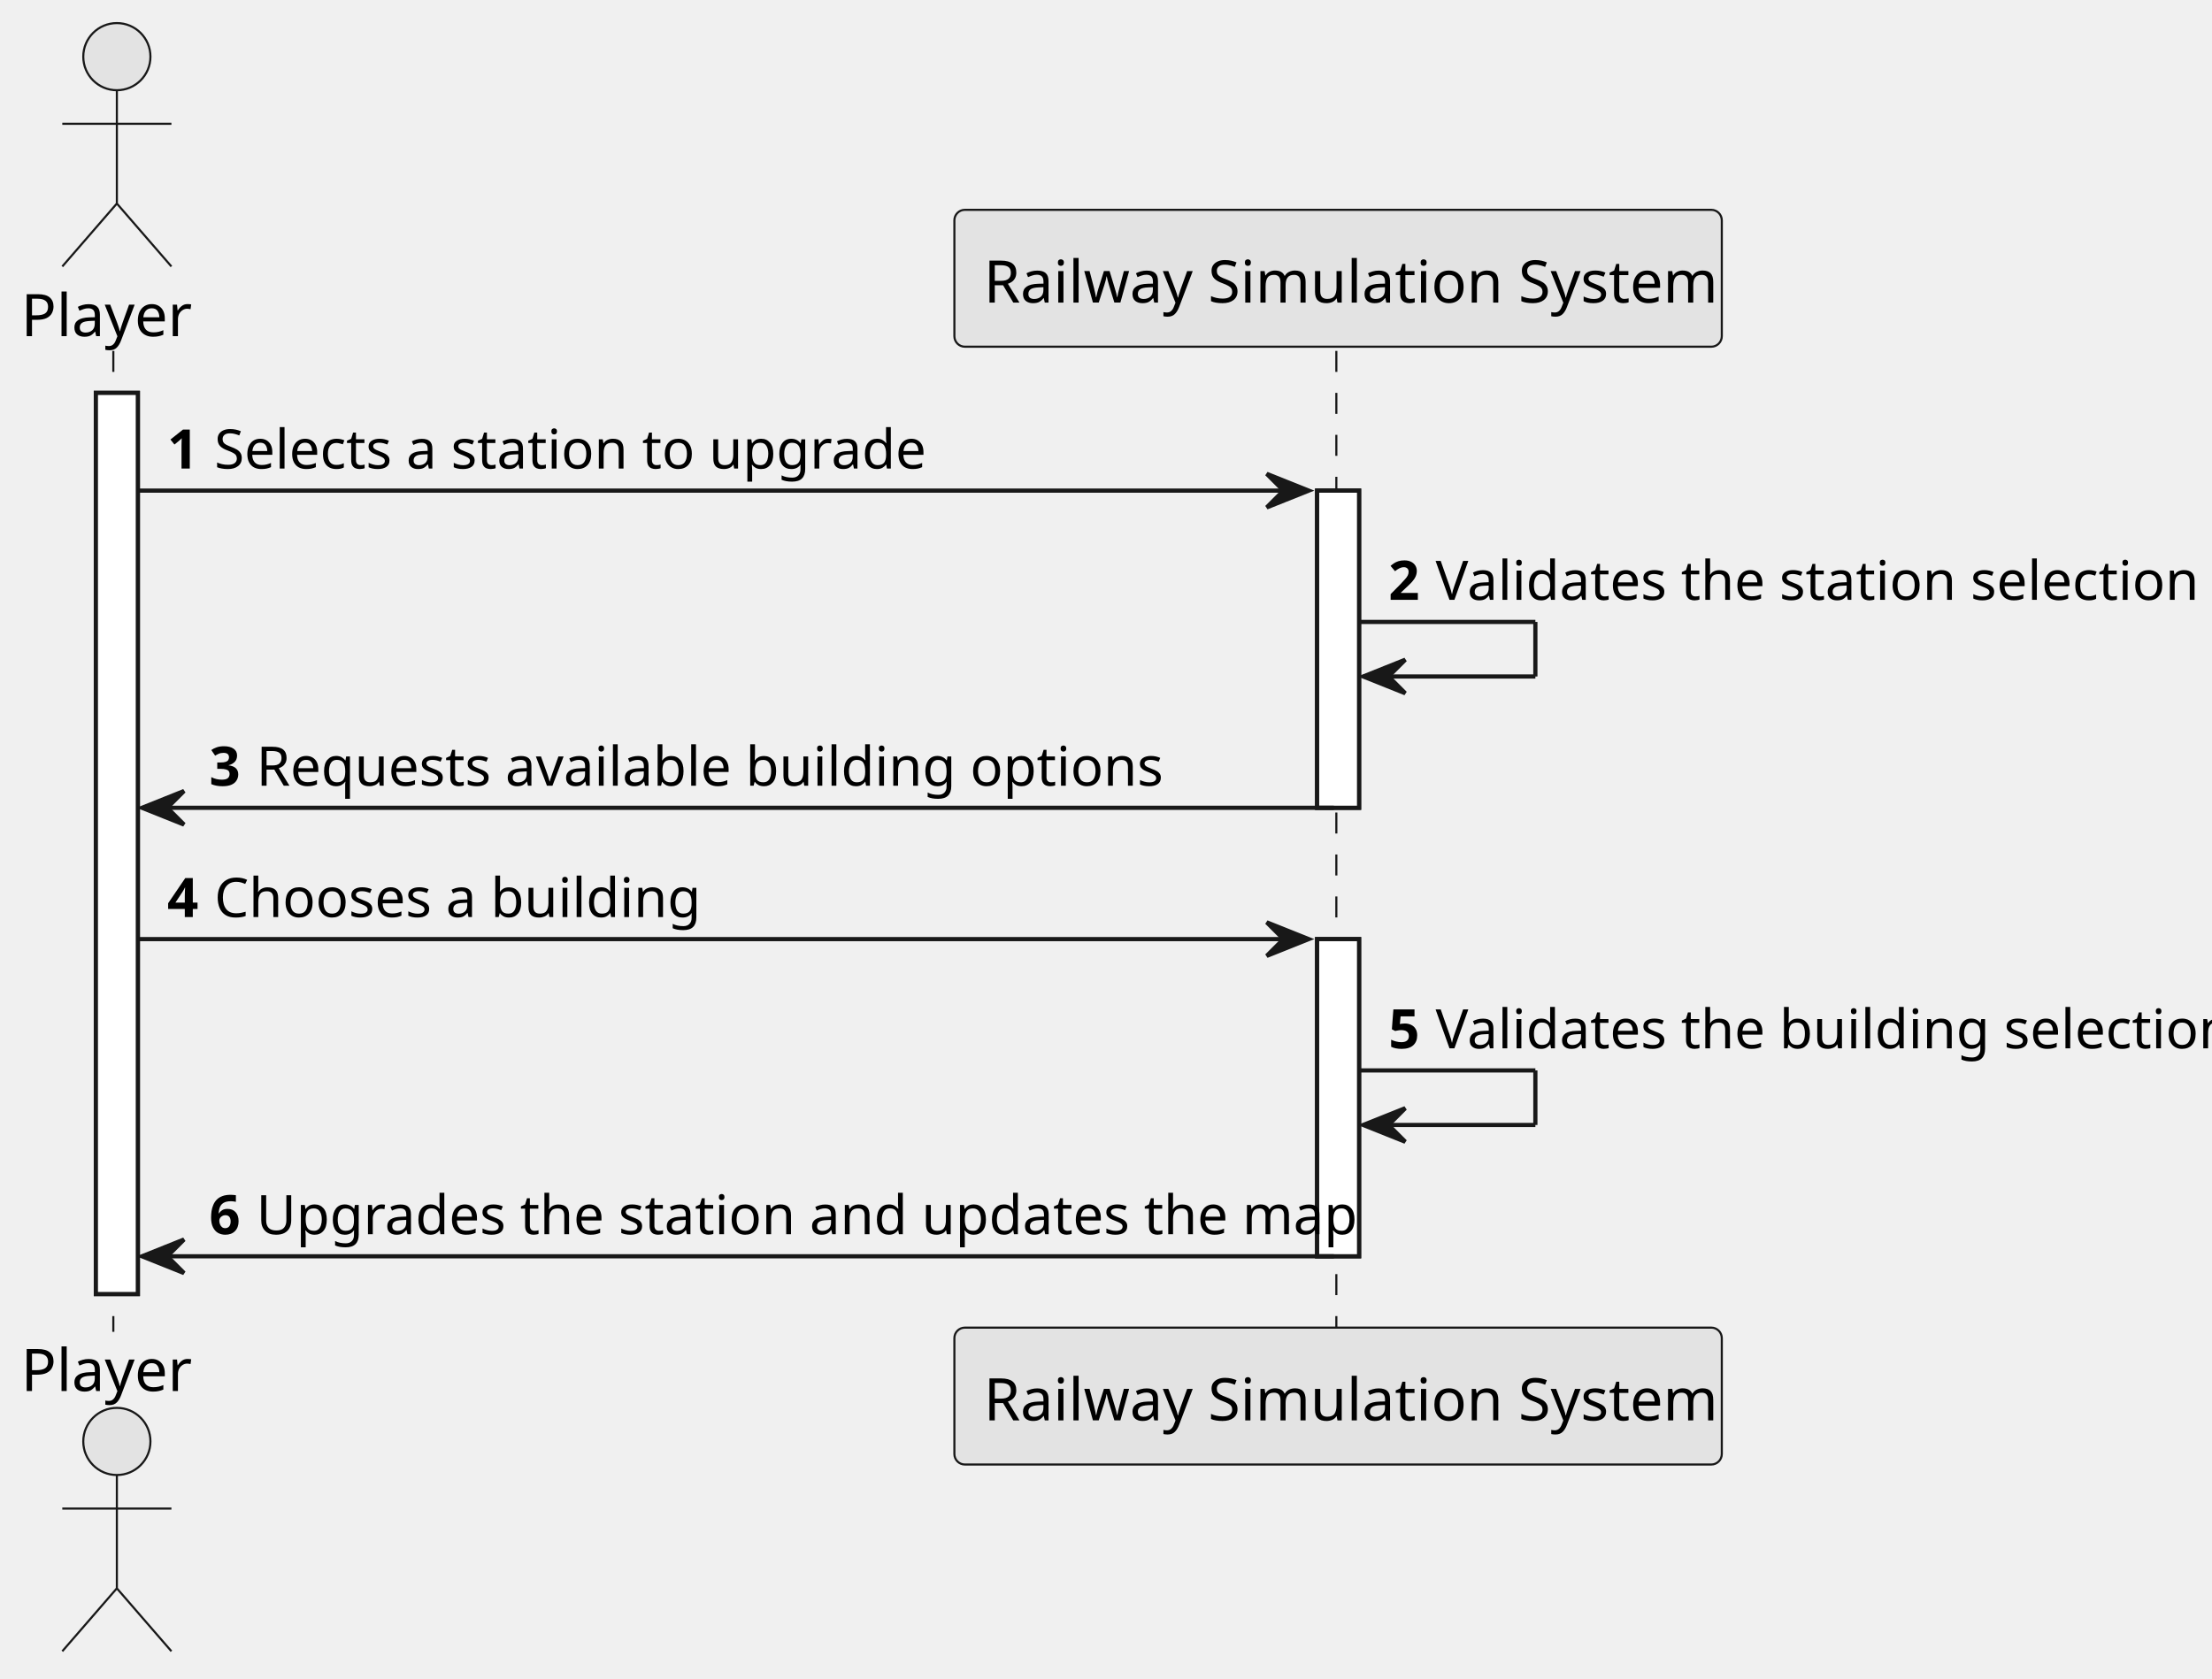
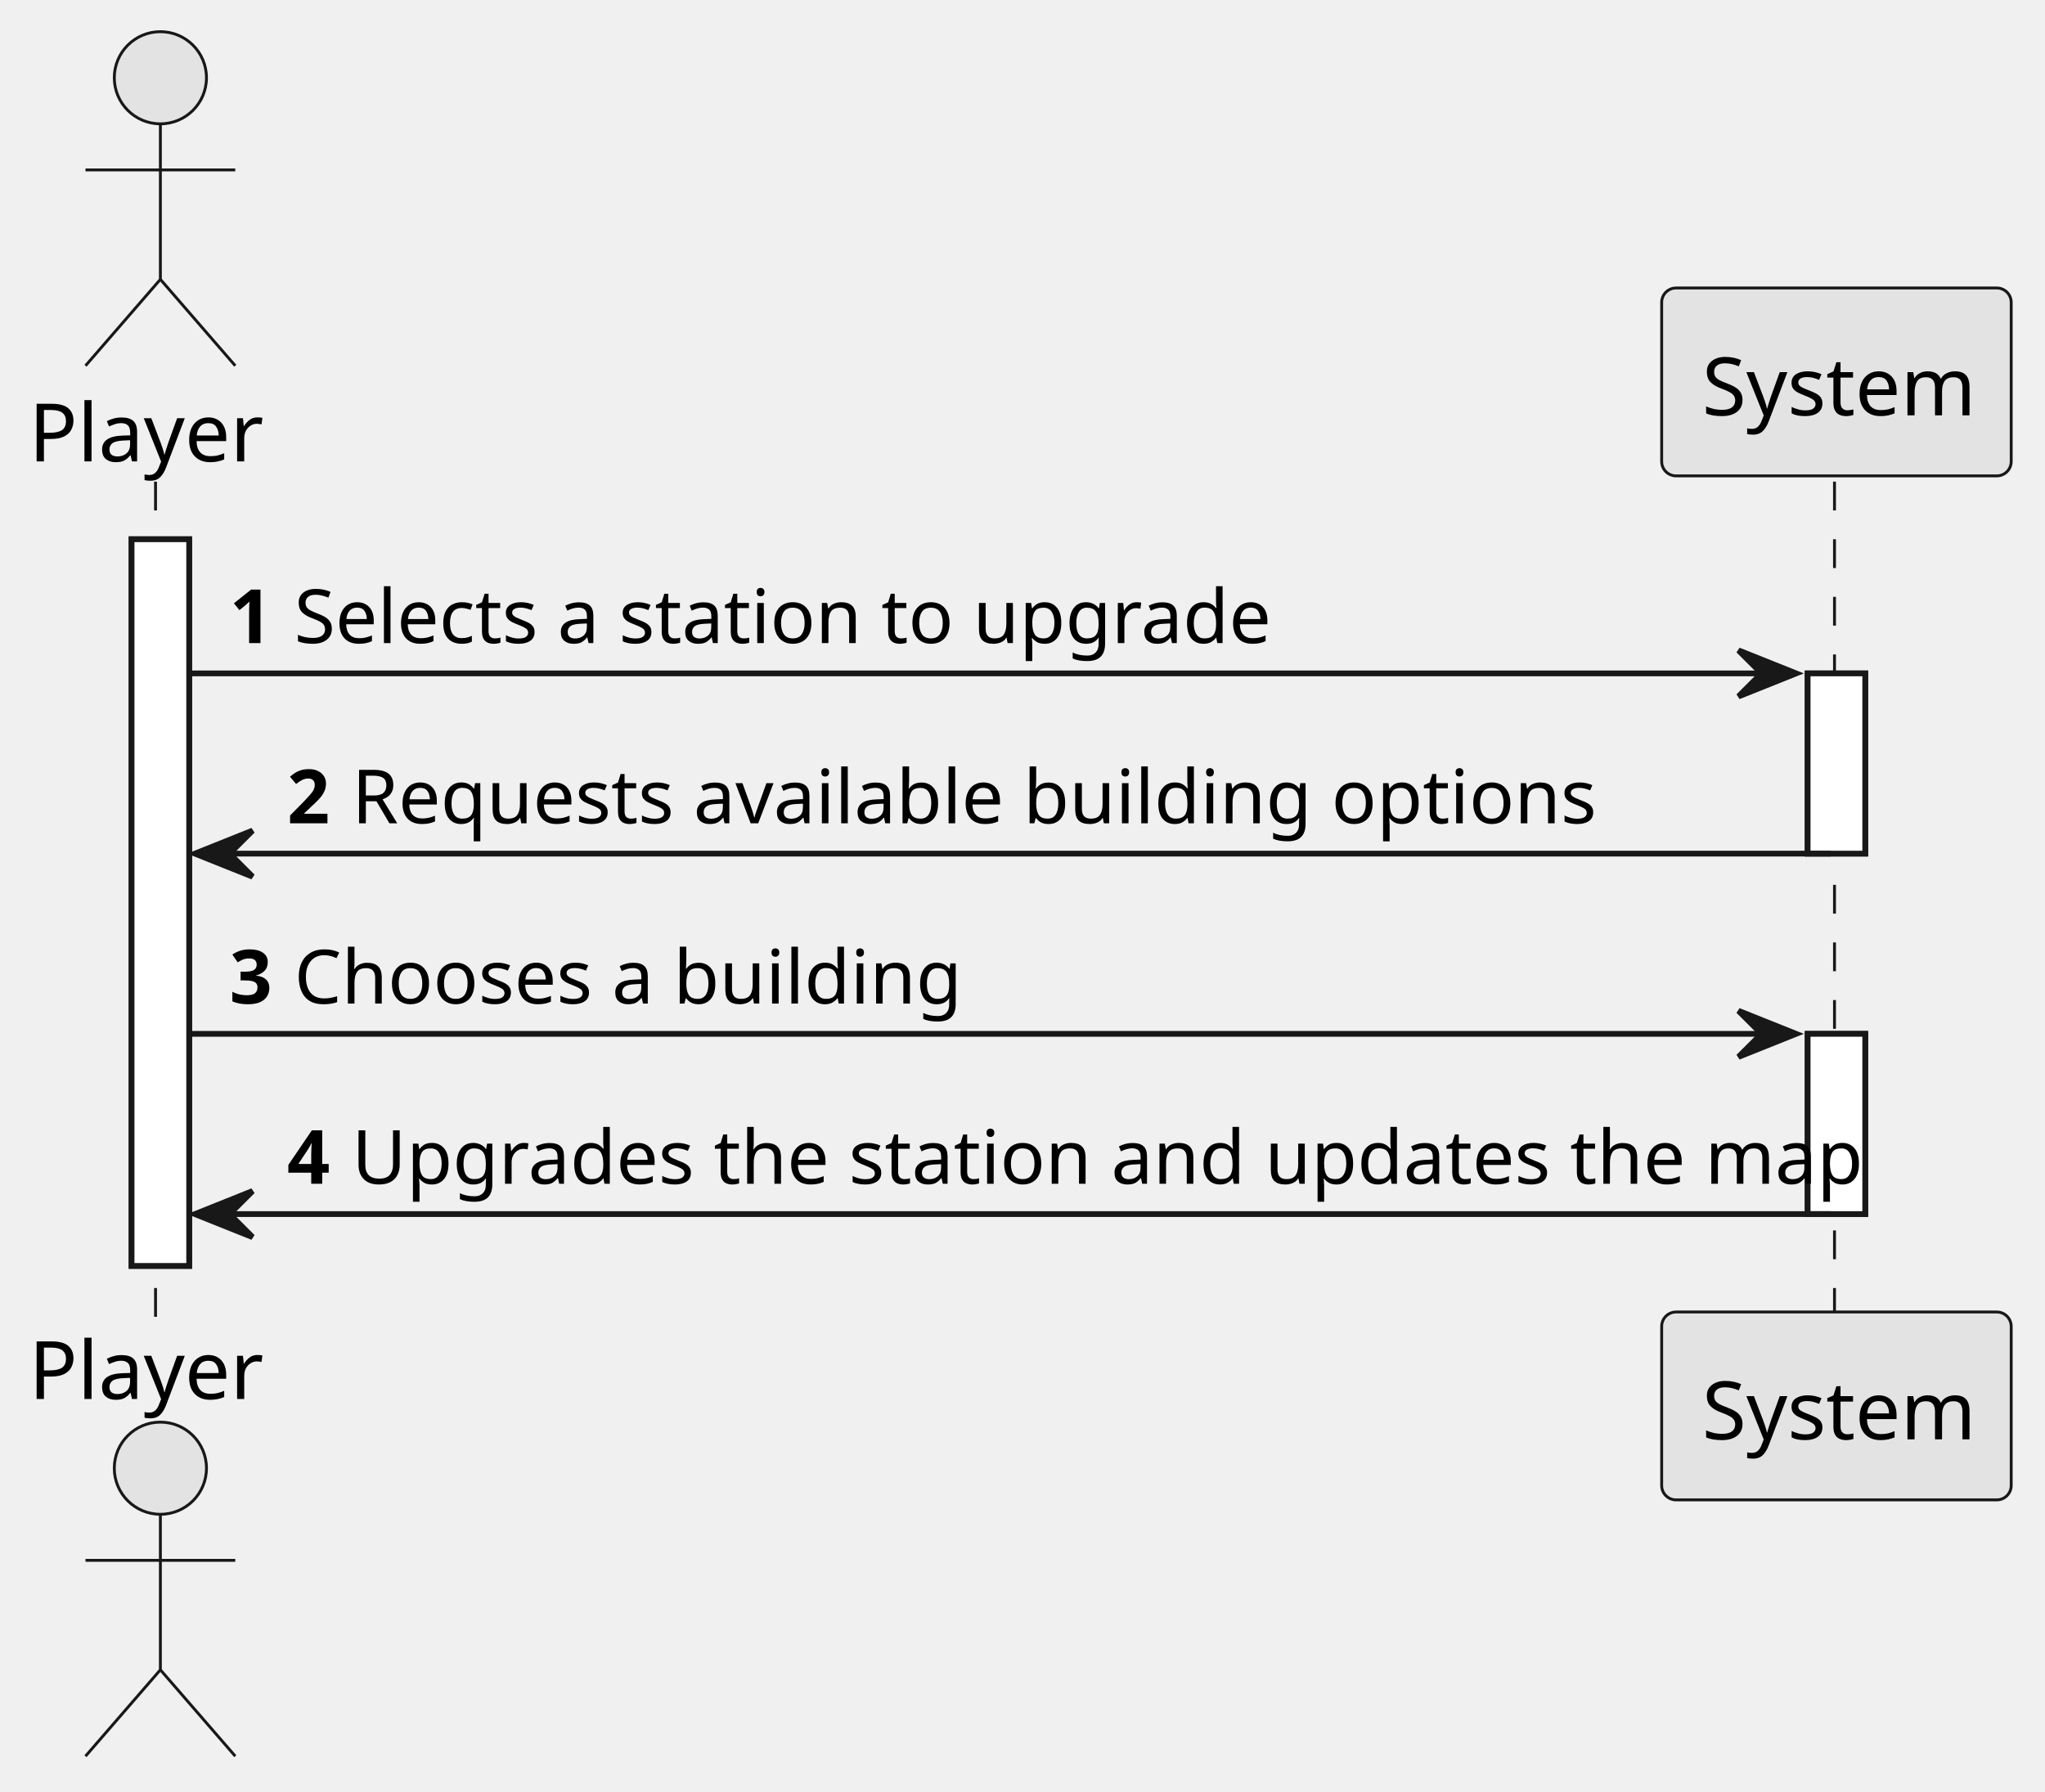
- <svg xmlns="http://www.w3.org/2000/svg" contentStyleType="text/css" height="400px" preserveAspectRatio="none" style="width:527px;height:400px;background:#FFFFFF;" version="1.1" viewBox="0 0 527 400" width="527px" zoomAndPan="magnify">
+ <svg xmlns="http://www.w3.org/2000/svg" contentStyleType="text/css" height="311px" preserveAspectRatio="none" style="width:355px;height:311px;background:#FFFFFF;" version="1.1" viewBox="0 0 355 311" width="355px" zoomAndPan="magnify">
  <defs />
  <g>
-     <rect fill="#FFFFFF" height="214.746" style="stroke:#181818;stroke-width:1.0;" width="10" x="22.841" y="93.621" />
-     <rect fill="#FFFFFF" height="75.582" style="stroke:#181818;stroke-width:1.0;" width="10" x="313.795" y="116.912" />
-     <rect fill="#FFFFFF" height="75.582" style="stroke:#181818;stroke-width:1.0;" width="10" x="313.795" y="223.785" />
-     <line style="stroke:#181818;stroke-width:0.5;stroke-dasharray:5.0,5.0;" x1="27" x2="27" y1="83.621" y2="317.367" />
-     <line style="stroke:#181818;stroke-width:0.5;stroke-dasharray:5.0,5.0;" x1="318.378" x2="318.378" y1="83.621" y2="317.367" />
+     <rect fill="#FFFFFF" height="126.164" style="stroke:#181818;stroke-width:1.0;" width="10" x="22.841" y="93.621" />
+     <rect fill="#FFFFFF" height="31.291" style="stroke:#181818;stroke-width:1.0;" width="10" x="313.795" y="116.912" />
+     <rect fill="#FFFFFF" height="31.291" style="stroke:#181818;stroke-width:1.0;" width="10" x="313.795" y="179.494" />
+     <line style="stroke:#181818;stroke-width:0.5;stroke-dasharray:5.0,5.0;" x1="27" x2="27" y1="83.621" y2="228.785" />
+     <line style="stroke:#181818;stroke-width:0.5;stroke-dasharray:5.0,5.0;" x1="318.457" x2="318.457" y1="83.621" y2="228.785" />
    <text fill="#000000" font-family="sans-serif" font-size="14" lengthAdjust="spacing" textLength="39.683" x="5" y="80.107">Player</text>
    <ellipse cx="27.841" cy="13.5" fill="#E3E3E3" rx="8" ry="8" style="stroke:#181818;stroke-width:0.5;" />
    <path d="M27.841,21.5 L27.841,48.5 M14.841,29.5 L40.841,29.5 M27.841,48.5 L14.841,63.5 M27.841,48.5 L40.841,63.5 " fill="none" style="stroke:#181818;stroke-width:0.5;" />
-     <text fill="#000000" font-family="sans-serif" font-size="14" lengthAdjust="spacing" textLength="39.683" x="5" y="331.475">Player</text>
-     <ellipse cx="27.841" cy="343.488" fill="#E3E3E3" rx="8" ry="8" style="stroke:#181818;stroke-width:0.5;" />
-     <path d="M27.841,351.488 L27.841,378.488 M14.841,359.488 L40.841,359.488 M27.841,378.488 L14.841,393.488 M27.841,378.488 L40.841,393.488 " fill="none" style="stroke:#181818;stroke-width:0.5;" />
-     <rect fill="#E3E3E3" height="32.621" rx="2.5" ry="2.5" style="stroke:#181818;stroke-width:0.5;" width="182.834" x="227.378" y="50" />
-     <text fill="#000000" font-family="sans-serif" font-size="14" lengthAdjust="spacing" textLength="168.834" x="234.378" y="72.107">Railway Simulation System</text>
-     <rect fill="#E3E3E3" height="32.621" rx="2.5" ry="2.5" style="stroke:#181818;stroke-width:0.5;" width="182.834" x="227.378" y="316.367" />
-     <text fill="#000000" font-family="sans-serif" font-size="14" lengthAdjust="spacing" textLength="168.834" x="234.378" y="338.475">Railway Simulation System</text>
-     <rect fill="#FFFFFF" height="214.746" style="stroke:#181818;stroke-width:1.0;" width="10" x="22.841" y="93.621" />
-     <rect fill="#FFFFFF" height="75.582" style="stroke:#181818;stroke-width:1.0;" width="10" x="313.795" y="116.912" />
-     <rect fill="#FFFFFF" height="75.582" style="stroke:#181818;stroke-width:1.0;" width="10" x="313.795" y="223.785" />
+     <text fill="#000000" font-family="sans-serif" font-size="14" lengthAdjust="spacing" textLength="39.683" x="5" y="242.893">Player</text>
+     <ellipse cx="27.841" cy="254.906" fill="#E3E3E3" rx="8" ry="8" style="stroke:#181818;stroke-width:0.5;" />
+     <path d="M27.841,262.906 L27.841,289.906 M14.841,270.906 L40.841,270.906 M27.841,289.906 L14.841,304.906 M27.841,289.906 L40.841,304.906 " fill="none" style="stroke:#181818;stroke-width:0.5;" />
+     <rect fill="#E3E3E3" height="32.621" rx="2.5" ry="2.5" style="stroke:#181818;stroke-width:0.5;" width="60.676" x="288.457" y="50" />
+     <text fill="#000000" font-family="sans-serif" font-size="14" lengthAdjust="spacing" textLength="46.676" x="295.457" y="72.107">System</text>
+     <rect fill="#E3E3E3" height="32.621" rx="2.5" ry="2.5" style="stroke:#181818;stroke-width:0.5;" width="60.676" x="288.457" y="227.785" />
+     <text fill="#000000" font-family="sans-serif" font-size="14" lengthAdjust="spacing" textLength="46.676" x="295.457" y="249.893">System</text>
+     <rect fill="#FFFFFF" height="126.164" style="stroke:#181818;stroke-width:1.0;" width="10" x="22.841" y="93.621" />
+     <rect fill="#FFFFFF" height="31.291" style="stroke:#181818;stroke-width:1.0;" width="10" x="313.795" y="116.912" />
+     <rect fill="#FFFFFF" height="31.291" style="stroke:#181818;stroke-width:1.0;" width="10" x="313.795" y="179.494" />
    <polygon fill="#181818" points="301.795,112.912,311.795,116.912,301.795,120.912,305.795,116.912" style="stroke:#181818;stroke-width:1.0;" />
    <line style="stroke:#181818;stroke-width:1.0;" x1="32.841" x2="307.795" y1="116.912" y2="116.912" />
    <text fill="#000000" font-family="sans-serif" font-size="13" font-weight="bold" lengthAdjust="spacing" textLength="7.23" x="39.841" y="111.649">1</text>
    <text fill="#000000" font-family="sans-serif" font-size="13" lengthAdjust="spacing" textLength="161.161" x="51.071" y="111.649">Selects a station to upgrade</text>
-     <line style="stroke:#181818;stroke-width:1.0;" x1="323.795" x2="365.795" y1="148.203" y2="148.203" />
-     <line style="stroke:#181818;stroke-width:1.0;" x1="365.795" x2="365.795" y1="148.203" y2="161.203" />
-     <line style="stroke:#181818;stroke-width:1.0;" x1="324.795" x2="365.795" y1="161.203" y2="161.203" />
-     <polygon fill="#181818" points="334.795,157.203,324.795,161.203,334.795,165.203,330.795,161.203" style="stroke:#181818;stroke-width:1.0;" />
-     <text fill="#000000" font-family="sans-serif" font-size="13" font-weight="bold" lengthAdjust="spacing" textLength="7.23" x="330.795" y="142.94">2</text>
-     <text fill="#000000" font-family="sans-serif" font-size="13" lengthAdjust="spacing" textLength="171.996" x="342.025" y="142.94">Validates the station selection</text>
-     <polygon fill="#181818" points="43.841,188.494,33.841,192.494,43.841,196.494,39.841,192.494" style="stroke:#181818;stroke-width:1.0;" />
-     <line style="stroke:#181818;stroke-width:1.0;" x1="37.841" x2="317.795" y1="192.494" y2="192.494" />
-     <text fill="#000000" font-family="sans-serif" font-size="13" font-weight="bold" lengthAdjust="spacing" textLength="7.23" x="49.841" y="187.231">3</text>
-     <text fill="#000000" font-family="sans-serif" font-size="13" lengthAdjust="spacing" textLength="203.804" x="61.071" y="187.231">Requests available building options</text>
-     <polygon fill="#181818" points="301.795,219.785,311.795,223.785,301.795,227.785,305.795,223.785" style="stroke:#181818;stroke-width:1.0;" />
-     <line style="stroke:#181818;stroke-width:1.0;" x1="32.841" x2="307.795" y1="223.785" y2="223.785" />
-     <text fill="#000000" font-family="sans-serif" font-size="13" font-weight="bold" lengthAdjust="spacing" textLength="7.23" x="39.841" y="218.523">4</text>
-     <text fill="#000000" font-family="sans-serif" font-size="13" lengthAdjust="spacing" textLength="110.576" x="51.071" y="218.523">Chooses a building</text>
-     <line style="stroke:#181818;stroke-width:1.0;" x1="323.795" x2="365.795" y1="255.076" y2="255.076" />
-     <line style="stroke:#181818;stroke-width:1.0;" x1="365.795" x2="365.795" y1="255.076" y2="268.076" />
-     <line style="stroke:#181818;stroke-width:1.0;" x1="324.795" x2="365.795" y1="268.076" y2="268.076" />
-     <polygon fill="#181818" points="334.795,264.076,324.795,268.076,334.795,272.076,330.795,268.076" style="stroke:#181818;stroke-width:1.0;" />
-     <text fill="#000000" font-family="sans-serif" font-size="13" font-weight="bold" lengthAdjust="spacing" textLength="7.23" x="330.795" y="249.814">5</text>
-     <text fill="#000000" font-family="sans-serif" font-size="13" lengthAdjust="spacing" textLength="178.509" x="342.025" y="249.814">Validates the building selection</text>
-     <polygon fill="#181818" points="43.841,295.367,33.841,299.367,43.841,303.367,39.841,299.367" style="stroke:#181818;stroke-width:1.0;" />
-     <line style="stroke:#181818;stroke-width:1.0;" x1="37.841" x2="317.795" y1="299.367" y2="299.367" />
-     <text fill="#000000" font-family="sans-serif" font-size="13" font-weight="bold" lengthAdjust="spacing" textLength="7.23" x="49.841" y="294.104">6</text>
-     <text fill="#000000" font-family="sans-serif" font-size="13" lengthAdjust="spacing" textLength="245.724" x="61.071" y="294.104">Upgrades the station and updates the map</text>
+     <polygon fill="#181818" points="43.841,144.203,33.841,148.203,43.841,152.203,39.841,148.203" style="stroke:#181818;stroke-width:1.0;" />
+     <line style="stroke:#181818;stroke-width:1.0;" x1="37.841" x2="317.795" y1="148.203" y2="148.203" />
+     <text fill="#000000" font-family="sans-serif" font-size="13" font-weight="bold" lengthAdjust="spacing" textLength="7.23" x="49.841" y="142.94">2</text>
+     <text fill="#000000" font-family="sans-serif" font-size="13" lengthAdjust="spacing" textLength="203.804" x="61.071" y="142.94">Requests available building options</text>
+     <polygon fill="#181818" points="301.795,175.494,311.795,179.494,301.795,183.494,305.795,179.494" style="stroke:#181818;stroke-width:1.0;" />
+     <line style="stroke:#181818;stroke-width:1.0;" x1="32.841" x2="307.795" y1="179.494" y2="179.494" />
+     <text fill="#000000" font-family="sans-serif" font-size="13" font-weight="bold" lengthAdjust="spacing" textLength="7.23" x="39.841" y="174.231">3</text>
+     <text fill="#000000" font-family="sans-serif" font-size="13" lengthAdjust="spacing" textLength="110.576" x="51.071" y="174.231">Chooses a building</text>
+     <polygon fill="#181818" points="43.841,206.785,33.841,210.785,43.841,214.785,39.841,210.785" style="stroke:#181818;stroke-width:1.0;" />
+     <line style="stroke:#181818;stroke-width:1.0;" x1="37.841" x2="317.795" y1="210.785" y2="210.785" />
+     <text fill="#000000" font-family="sans-serif" font-size="13" font-weight="bold" lengthAdjust="spacing" textLength="7.23" x="49.841" y="205.523">4</text>
+     <text fill="#000000" font-family="sans-serif" font-size="13" lengthAdjust="spacing" textLength="245.724" x="61.071" y="205.523">Upgrades the station and updates the map</text>
  </g>
</svg>
